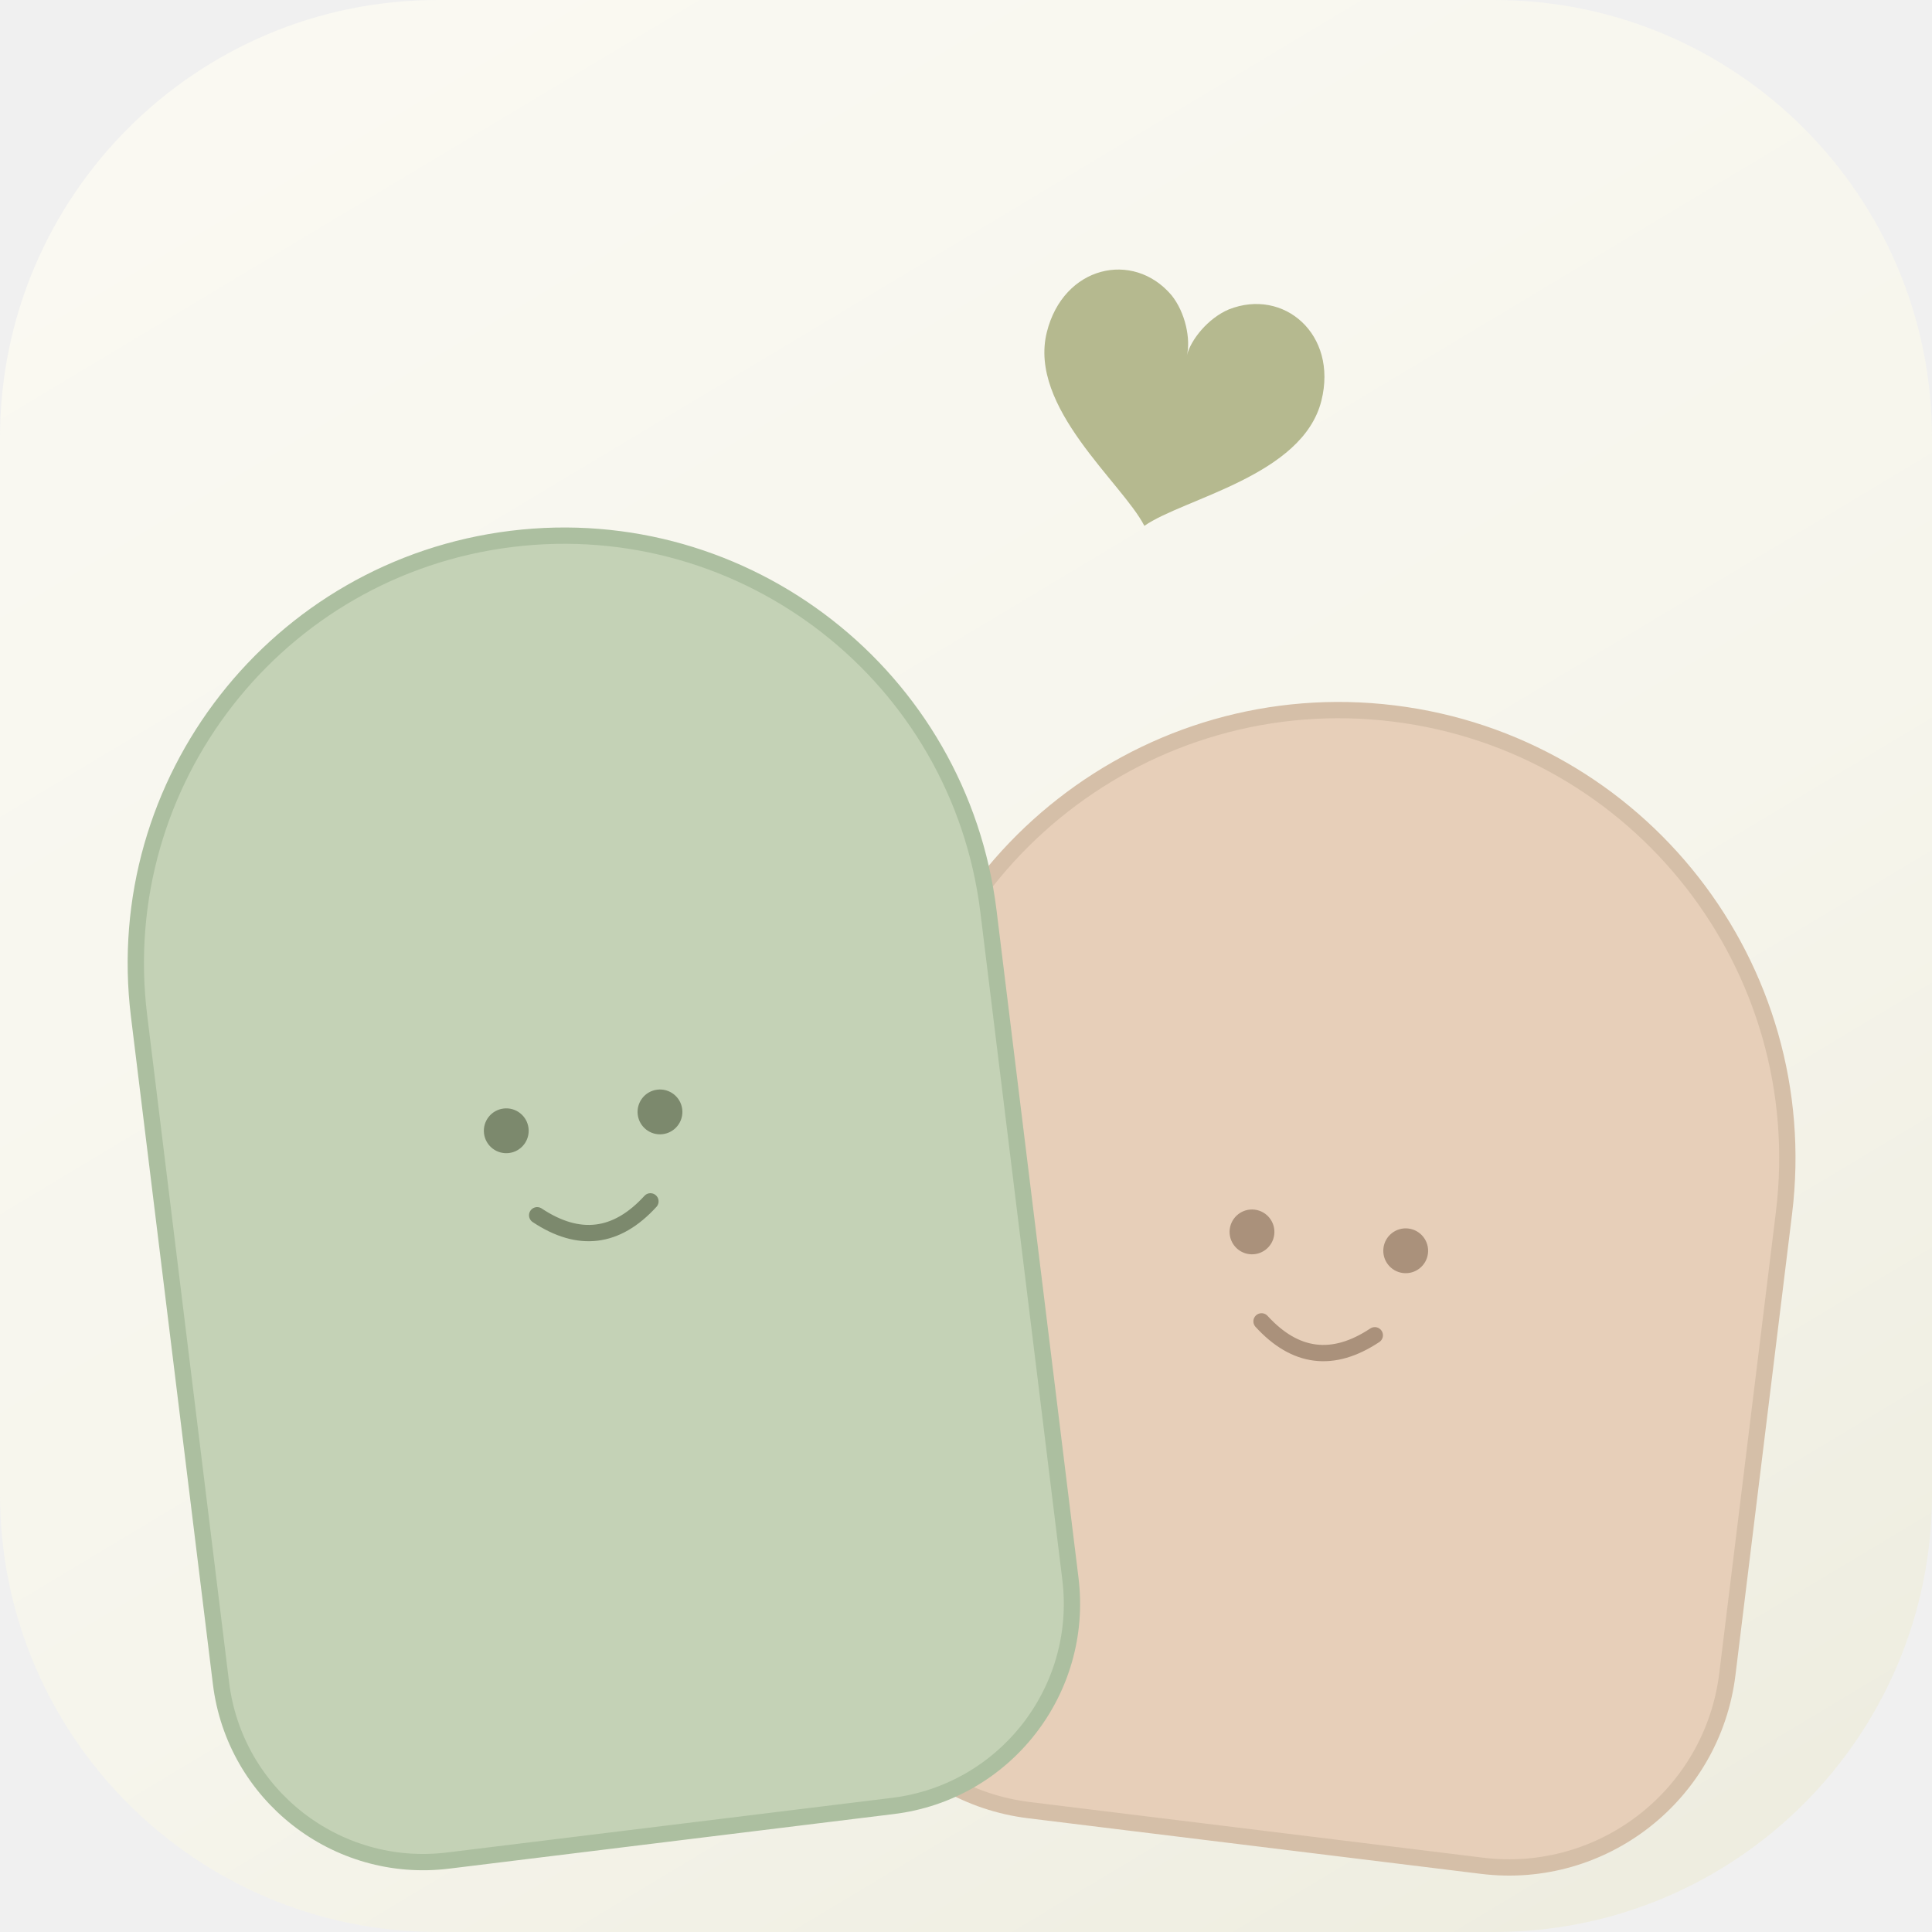
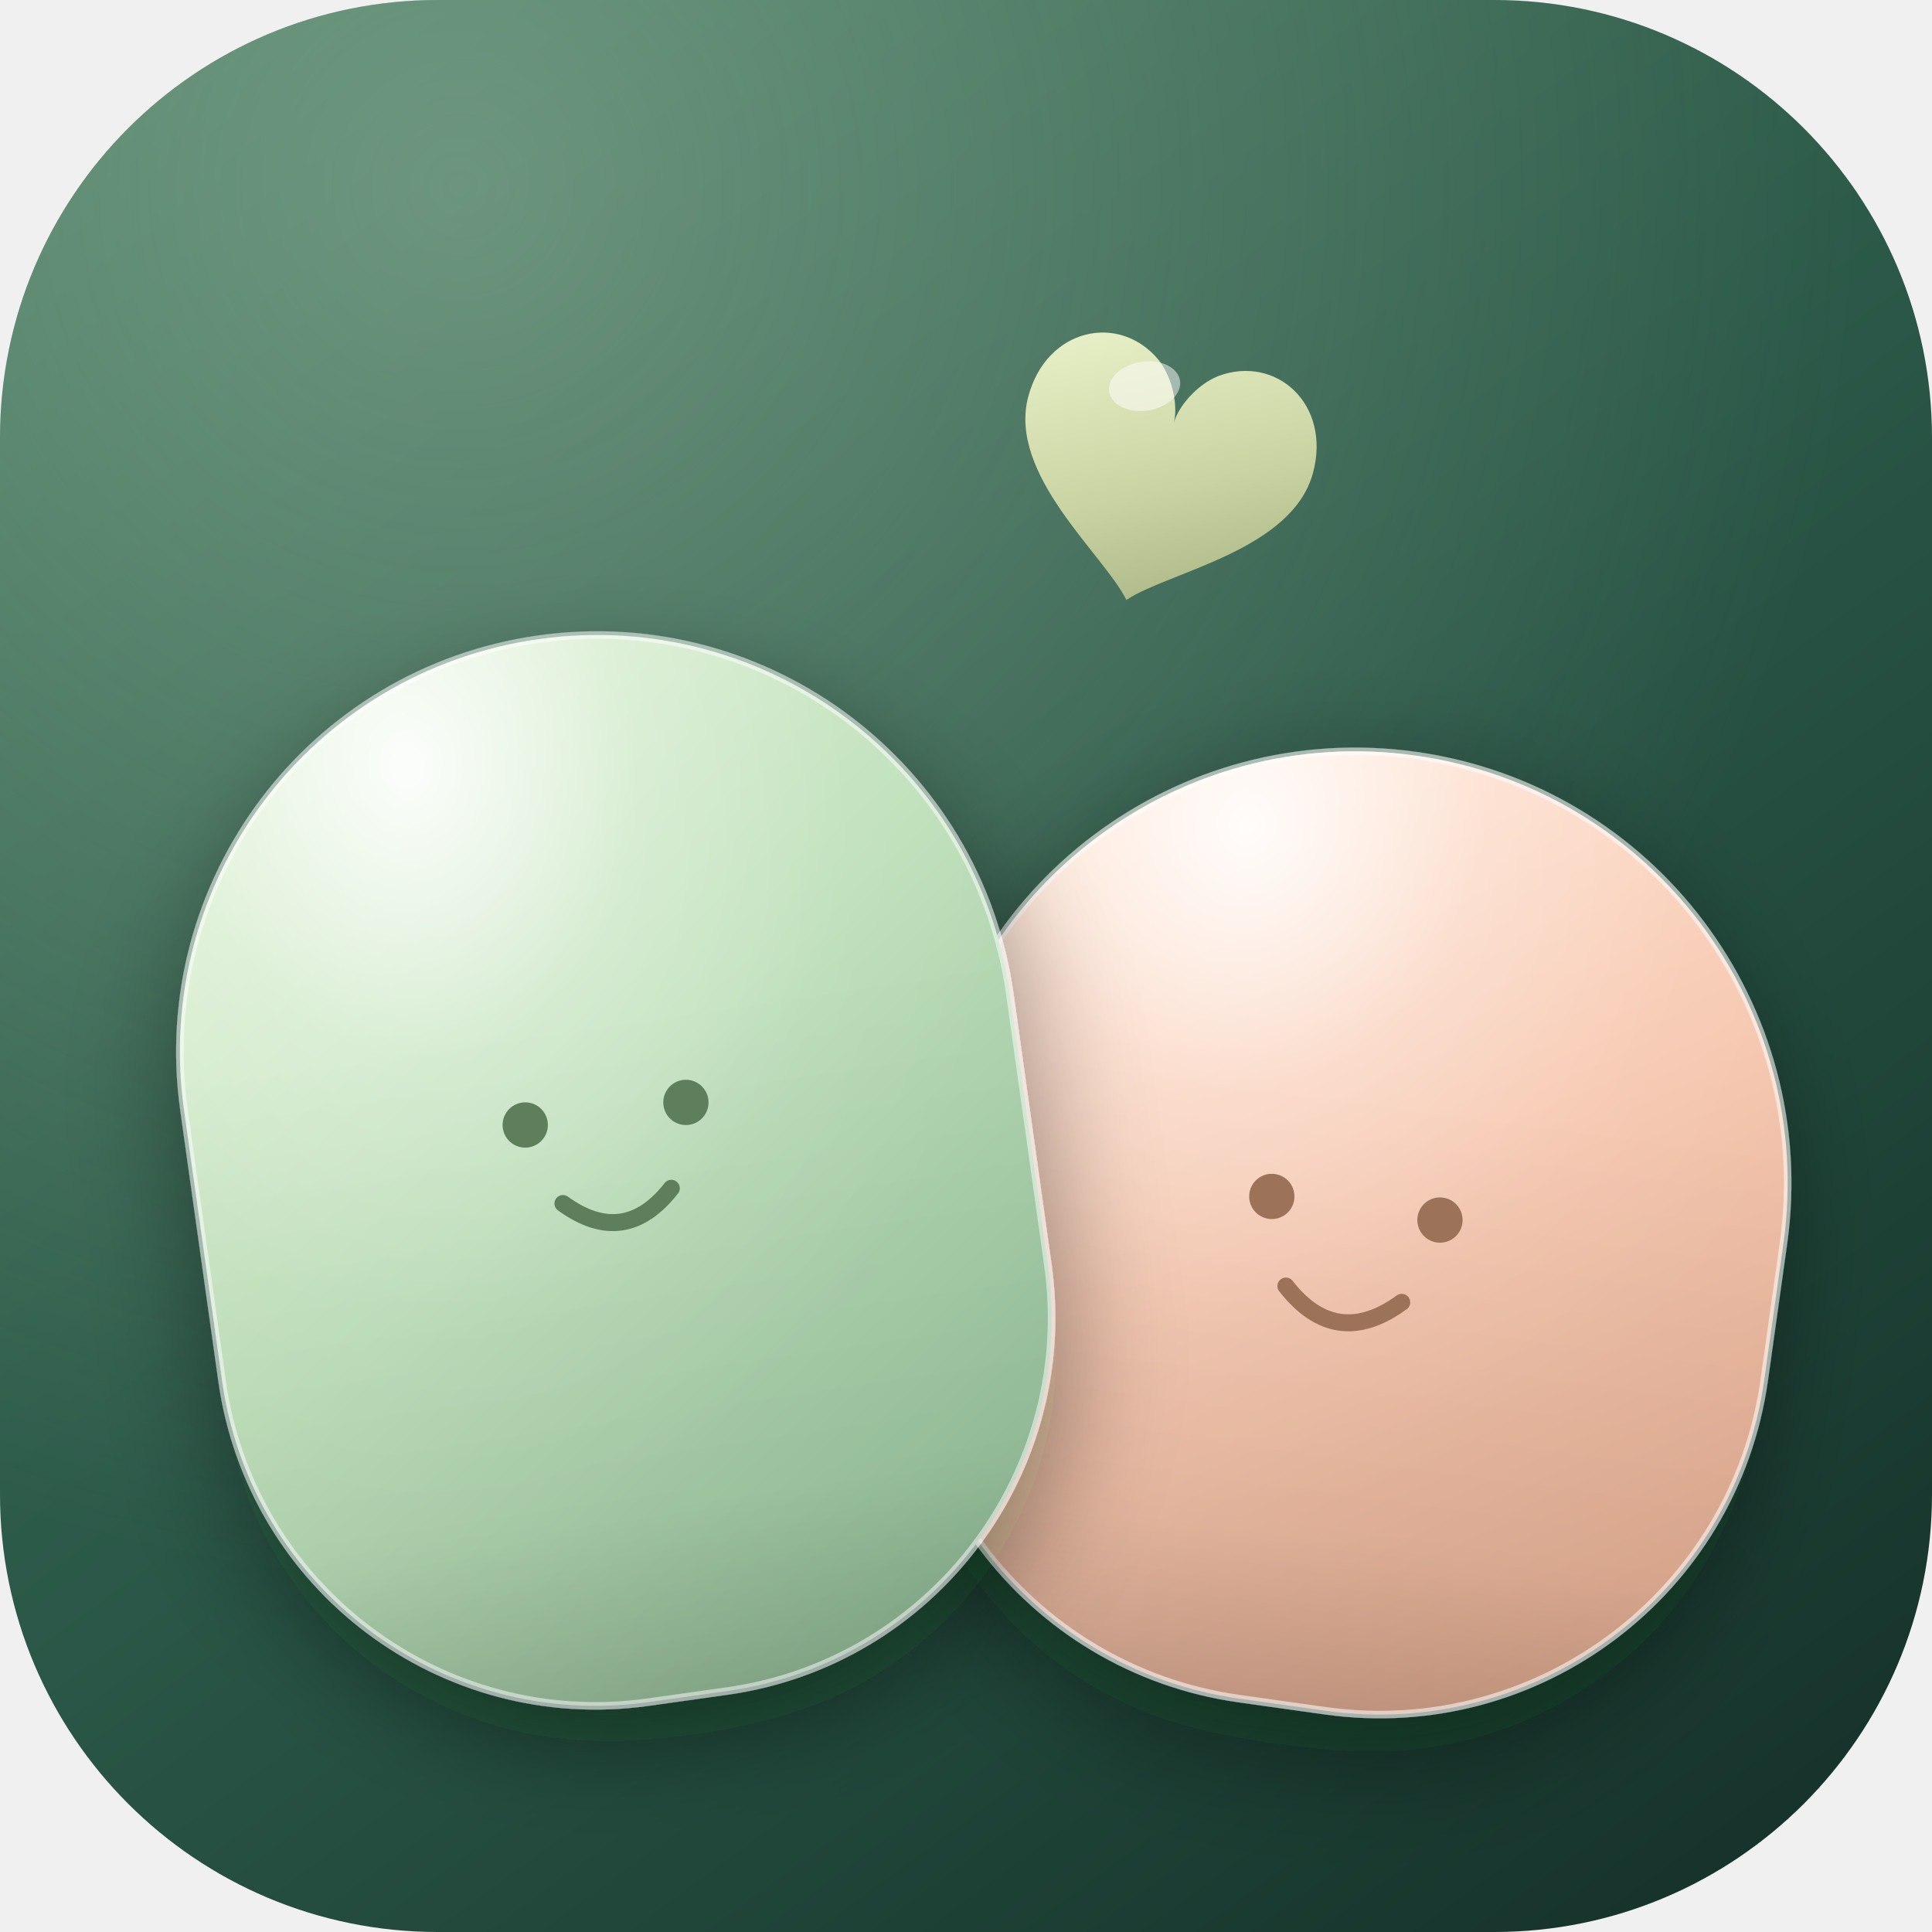
<svg xmlns="http://www.w3.org/2000/svg" viewBox="0 0 1024 1024" width="1024" height="1024">
  <defs>
-     <linearGradient id="bg" x1="0.2" y1="0" x2="0.8" y2="1">
-       <stop offset="0%" stop-color="#faf9f2" />
-       <stop offset="60%" stop-color="#f6f5ec" />
-       <stop offset="100%" stop-color="#eeede0" />
+     <linearGradient id="bg" x1="0.12" y1="0" x2="0.85" y2="1">
+       <stop offset="0%" stop-color="#41755c" />
+       <stop offset="52%" stop-color="#2a5747" />
+       <stop offset="100%" stop-color="#16332b" />
    </linearGradient>
+     <radialGradient id="bgGlow" cx="0.24" cy="0.1" r="0.72">
+       <stop offset="0%" stop-color="#dff0d8" stop-opacity="0.30" />
+       <stop offset="100%" stop-color="#dff0d8" stop-opacity="0" />
+     </radialGradient>
+     <linearGradient id="greenFill" x1="0.25" y1="0" x2="0.8" y2="1">
+       <stop offset="0%" stop-color="#dcf0d2" />
+       <stop offset="45%" stop-color="#bfe0bb" />
+       <stop offset="100%" stop-color="#93be99" />
+     </linearGradient>
+     <linearGradient id="pinkFill" x1="0.25" y1="0" x2="0.8" y2="1">
+       <stop offset="0%" stop-color="#ffe3d1" />
+       <stop offset="45%" stop-color="#f7c9b2" />
+       <stop offset="100%" stop-color="#dda88d" />
+     </linearGradient>
+     <linearGradient id="shade" x1="0" y1="0.35" x2="0" y2="1">
+       <stop offset="0%" stop-color="#000000" stop-opacity="0" />
+       <stop offset="72%" stop-color="#000000" stop-opacity="0.05" />
+       <stop offset="100%" stop-color="#000000" stop-opacity="0.16" />
+     </linearGradient>
+     <radialGradient id="spec" cx="0.32" cy="0.1" r="0.72">
+       <stop offset="0%" stop-color="#ffffff" stop-opacity="0.92" />
+       <stop offset="38%" stop-color="#ffffff" stop-opacity="0.26" />
+       <stop offset="72%" stop-color="#ffffff" stop-opacity="0.05" />
+       <stop offset="100%" stop-color="#ffffff" stop-opacity="0" />
+     </radialGradient>
+     <linearGradient id="heartFill" x1="0.2" y1="0" x2="0.8" y2="1">
+       <stop offset="0%" stop-color="#e6eec5" />
+       <stop offset="55%" stop-color="#c9d3a1" />
+       <stop offset="100%" stop-color="#a7b283" />
+     </linearGradient>
+     <filter id="drop" x="-40%" y="-40%" width="180%" height="180%">
+       <feDropShadow dx="0" dy="20" stdDeviation="28" flood-color="#08190f" flood-opacity="0.42" />
+     </filter>
    <clipPath id="round">
      <rect width="1024" height="1024" rx="232" ry="232" />
    </clipPath>
  </defs>
  <g clip-path="url(#round)">
    <rect width="1024" height="1024" fill="url(#bg)" />
-     <g transform="translate(512 512) scale(1.08) translate(-512 -512)">
-       <g transform="rotate(7 688 664)">
-         <path d="M 468, 606 A 220 220 0 0 1 688, 386 L 688, 386 A 220 220 0 0 1 908, 606 L 908, 834 A 108 108 0 0 1 800, 942 L 576, 942 A 108 108 0 0 1 468, 834 Z" fill="#e7cfb9" stroke="#d5bfa8" stroke-width="8" />
-         <circle cx="650" cy="647" r="11" fill="#aa917b" />
-         <circle cx="726" cy="647" r="11" fill="#aa917b" />
-         <path d="M 660 690 Q 688 714 716 690" fill="none" stroke="#aa917b" stroke-width="8" stroke-linecap="round" />
+     <rect width="1024" height="1024" fill="url(#bgGlow)" />
+     <g transform="translate(512 512) scale(1.0) translate(-512 -512)">
+       <g transform="rotate(8 715 652)" filter="url(#drop)">
+         <path d="M 486, 627 A 229 229 0 0 1 715, 398 L 715, 398 A 229 229 0 0 1 944, 627 L 944, 700 A 206 206 0 0 1 738, 906 L 692, 906 A 206 206 0 0 1 486, 700 Z" fill="url(#pinkFill)" />
+         <path d="M 486, 627 A 229 229 0 0 1 715, 398 L 715, 398 A 229 229 0 0 1 944, 627 L 944, 700 A 206 206 0 0 1 738, 906 L 692, 906 A 206 206 0 0 1 486, 700 Z" fill="url(#shade)" />
+         <path d="M 486, 627 A 229 229 0 0 1 715, 398 L 715, 398 A 229 229 0 0 1 944, 627 L 944, 700 A 206 206 0 0 1 738, 906 L 692, 906 A 206 206 0 0 1 486, 700 Z" fill="url(#spec)" />
+         <path d="M 486, 627 A 229 229 0 0 1 715, 398 L 715, 398 A 229 229 0 0 1 944, 627 L 944, 700 A 206 206 0 0 1 738, 906 L 692, 906 A 206 206 0 0 1 486, 700 Z" fill="none" stroke="#ffffff" stroke-opacity="0.55" stroke-width="4" />
+         <g fill="#9c7259">
+           <circle cx="672" cy="640" r="12" />
+           <circle cx="762" cy="640" r="12" />
+         </g>
+         <path d="M 686 686 Q 717 716 748 686" fill="none" stroke="#9c7259" stroke-width="9" stroke-linecap="round" />
      </g>
-       <g transform="rotate(-7 328 620)">
-         <path d="M 118, 510 A 210 210 0 0 1 328, 300 L 328, 300 A 210 210 0 0 1 538, 510 L 538, 840 A 100 100 0 0 1 438, 940 L 218, 940 A 100 100 0 0 1 118, 840 Z" fill="#c4d2b6" stroke="#acbfa0" stroke-width="8" />
-         <circle cx="290" cy="588" r="11" fill="#7c896d" />
-         <circle cx="366" cy="588" r="11" fill="#7c896d" />
-         <path d="M 300 631 Q 328 655 356 631" fill="none" stroke="#7c896d" stroke-width="8" stroke-linecap="round" />
+       <g transform="rotate(-8 325 619)" filter="url(#drop)">
+         <path d="M 104, 557 A 221 221 0 0 1 325, 336 L 325, 336 A 221 221 0 0 1 546, 557 L 546, 702 A 200 200 0 0 1 346, 902 L 304, 902 A 200 200 0 0 1 104, 702 Z" fill="url(#greenFill)" />
+         <path d="M 104, 557 A 221 221 0 0 1 325, 336 L 325, 336 A 221 221 0 0 1 546, 557 L 546, 702 A 200 200 0 0 1 346, 902 L 304, 902 A 200 200 0 0 1 104, 702 Z" fill="url(#shade)" />
+         <path d="M 104, 557 A 221 221 0 0 1 325, 336 L 325, 336 A 221 221 0 0 1 546, 557 L 546, 702 A 200 200 0 0 1 346, 902 L 304, 902 A 200 200 0 0 1 104, 702 Z" fill="url(#spec)" />
+         <path d="M 104, 557 A 221 221 0 0 1 325, 336 L 325, 336 A 221 221 0 0 1 546, 557 L 546, 702 A 200 200 0 0 1 346, 902 L 304, 902 A 200 200 0 0 1 104, 702 Z" fill="none" stroke="#ffffff" stroke-opacity="0.5" stroke-width="4" />
+         <g fill="#5e7f5c">
+           <circle cx="282" cy="590" r="12" />
+           <circle cx="368" cy="590" r="12" />
+         </g>
+         <path d="M 296 634 Q 325 662 354 634" fill="none" stroke="#5e7f5c" stroke-width="9" stroke-linecap="round" />
      </g>
-       <g transform="rotate(14 612 246)">
-         <path d="M 0 46 C -14 30 -62 8 -62 -26 C -62 -56 -34 -70 -13 -55 C -5 -49 0 -38 0 -31 C 0 -38 5 -49 13 -55 C 34 -70 62 -56 62 -26 C 62 8 14 30 0 46 Z" transform="translate(612 246) scale(1.12)" fill="#b5b98f" />
+       <g transform="rotate(15 612 262)">
+         <path d="M 0 46 C -14 30 -62 8 -62 -26 C -62 -56 -34 -70 -13 -55 C -5 -49 0 -38 0 -31 C 0 -38 5 -49 13 -55 C 34 -70 62 -56 62 -26 C 62 8 14 30 0 46 Z" transform="translate(612 262) scale(1.26)" fill="url(#heartFill)" />
+         <ellipse cx="592" cy="208" rx="19" ry="13" fill="#ffffff" opacity="0.5" transform="rotate(-24 592 208)" />
      </g>
    </g>
  </g>
</svg>
